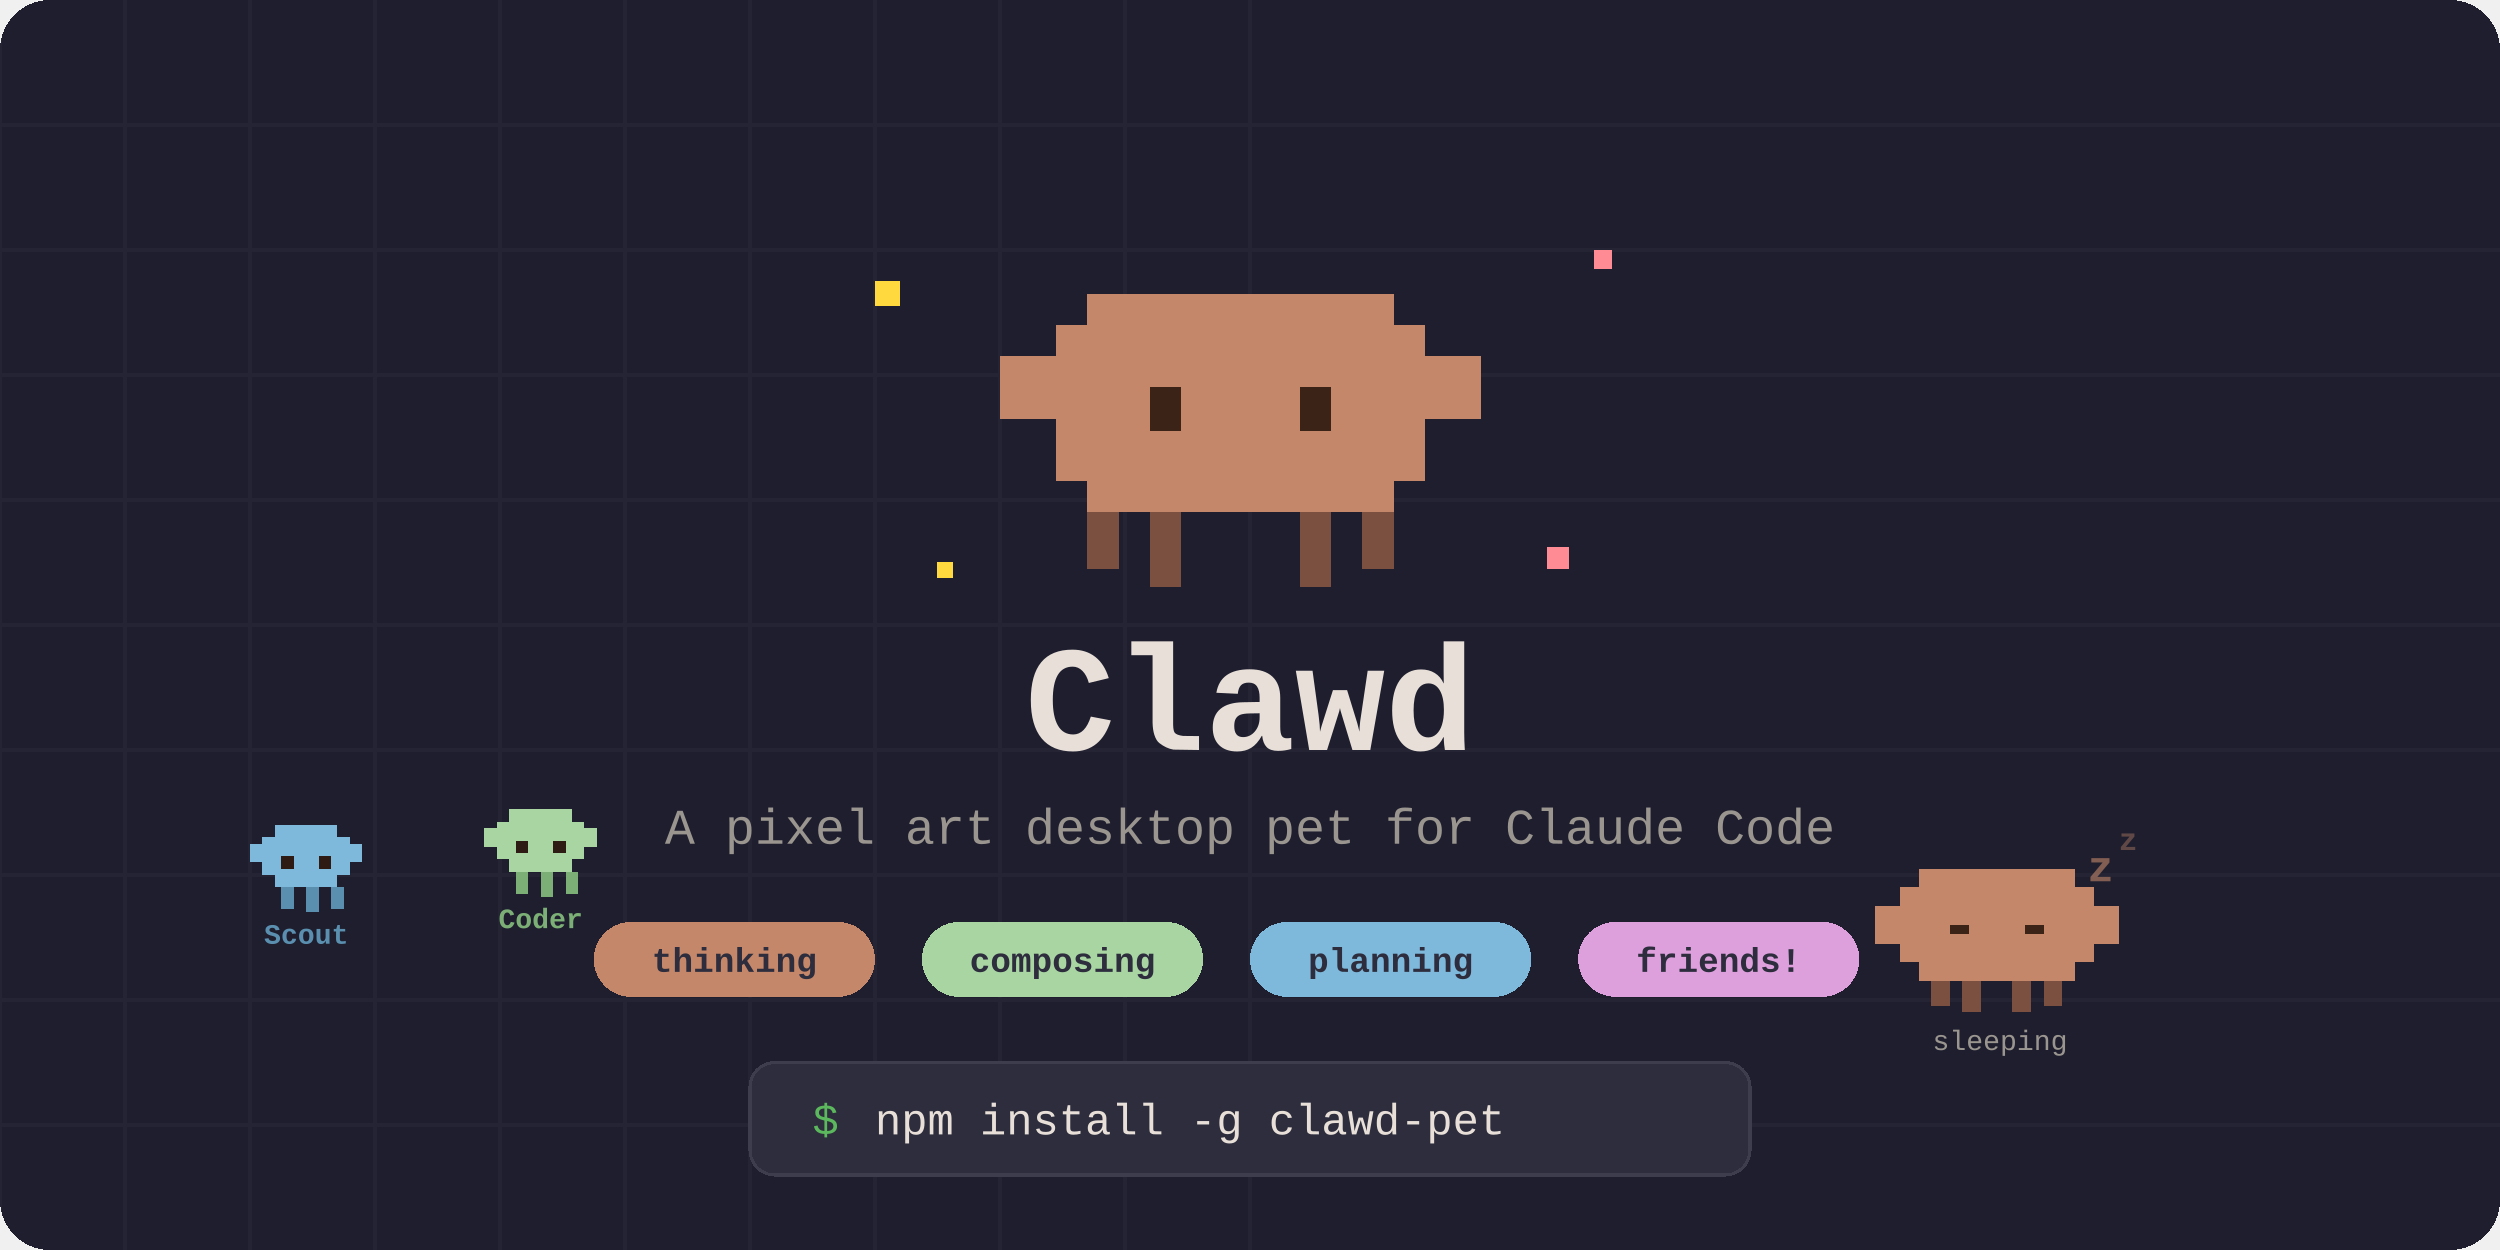
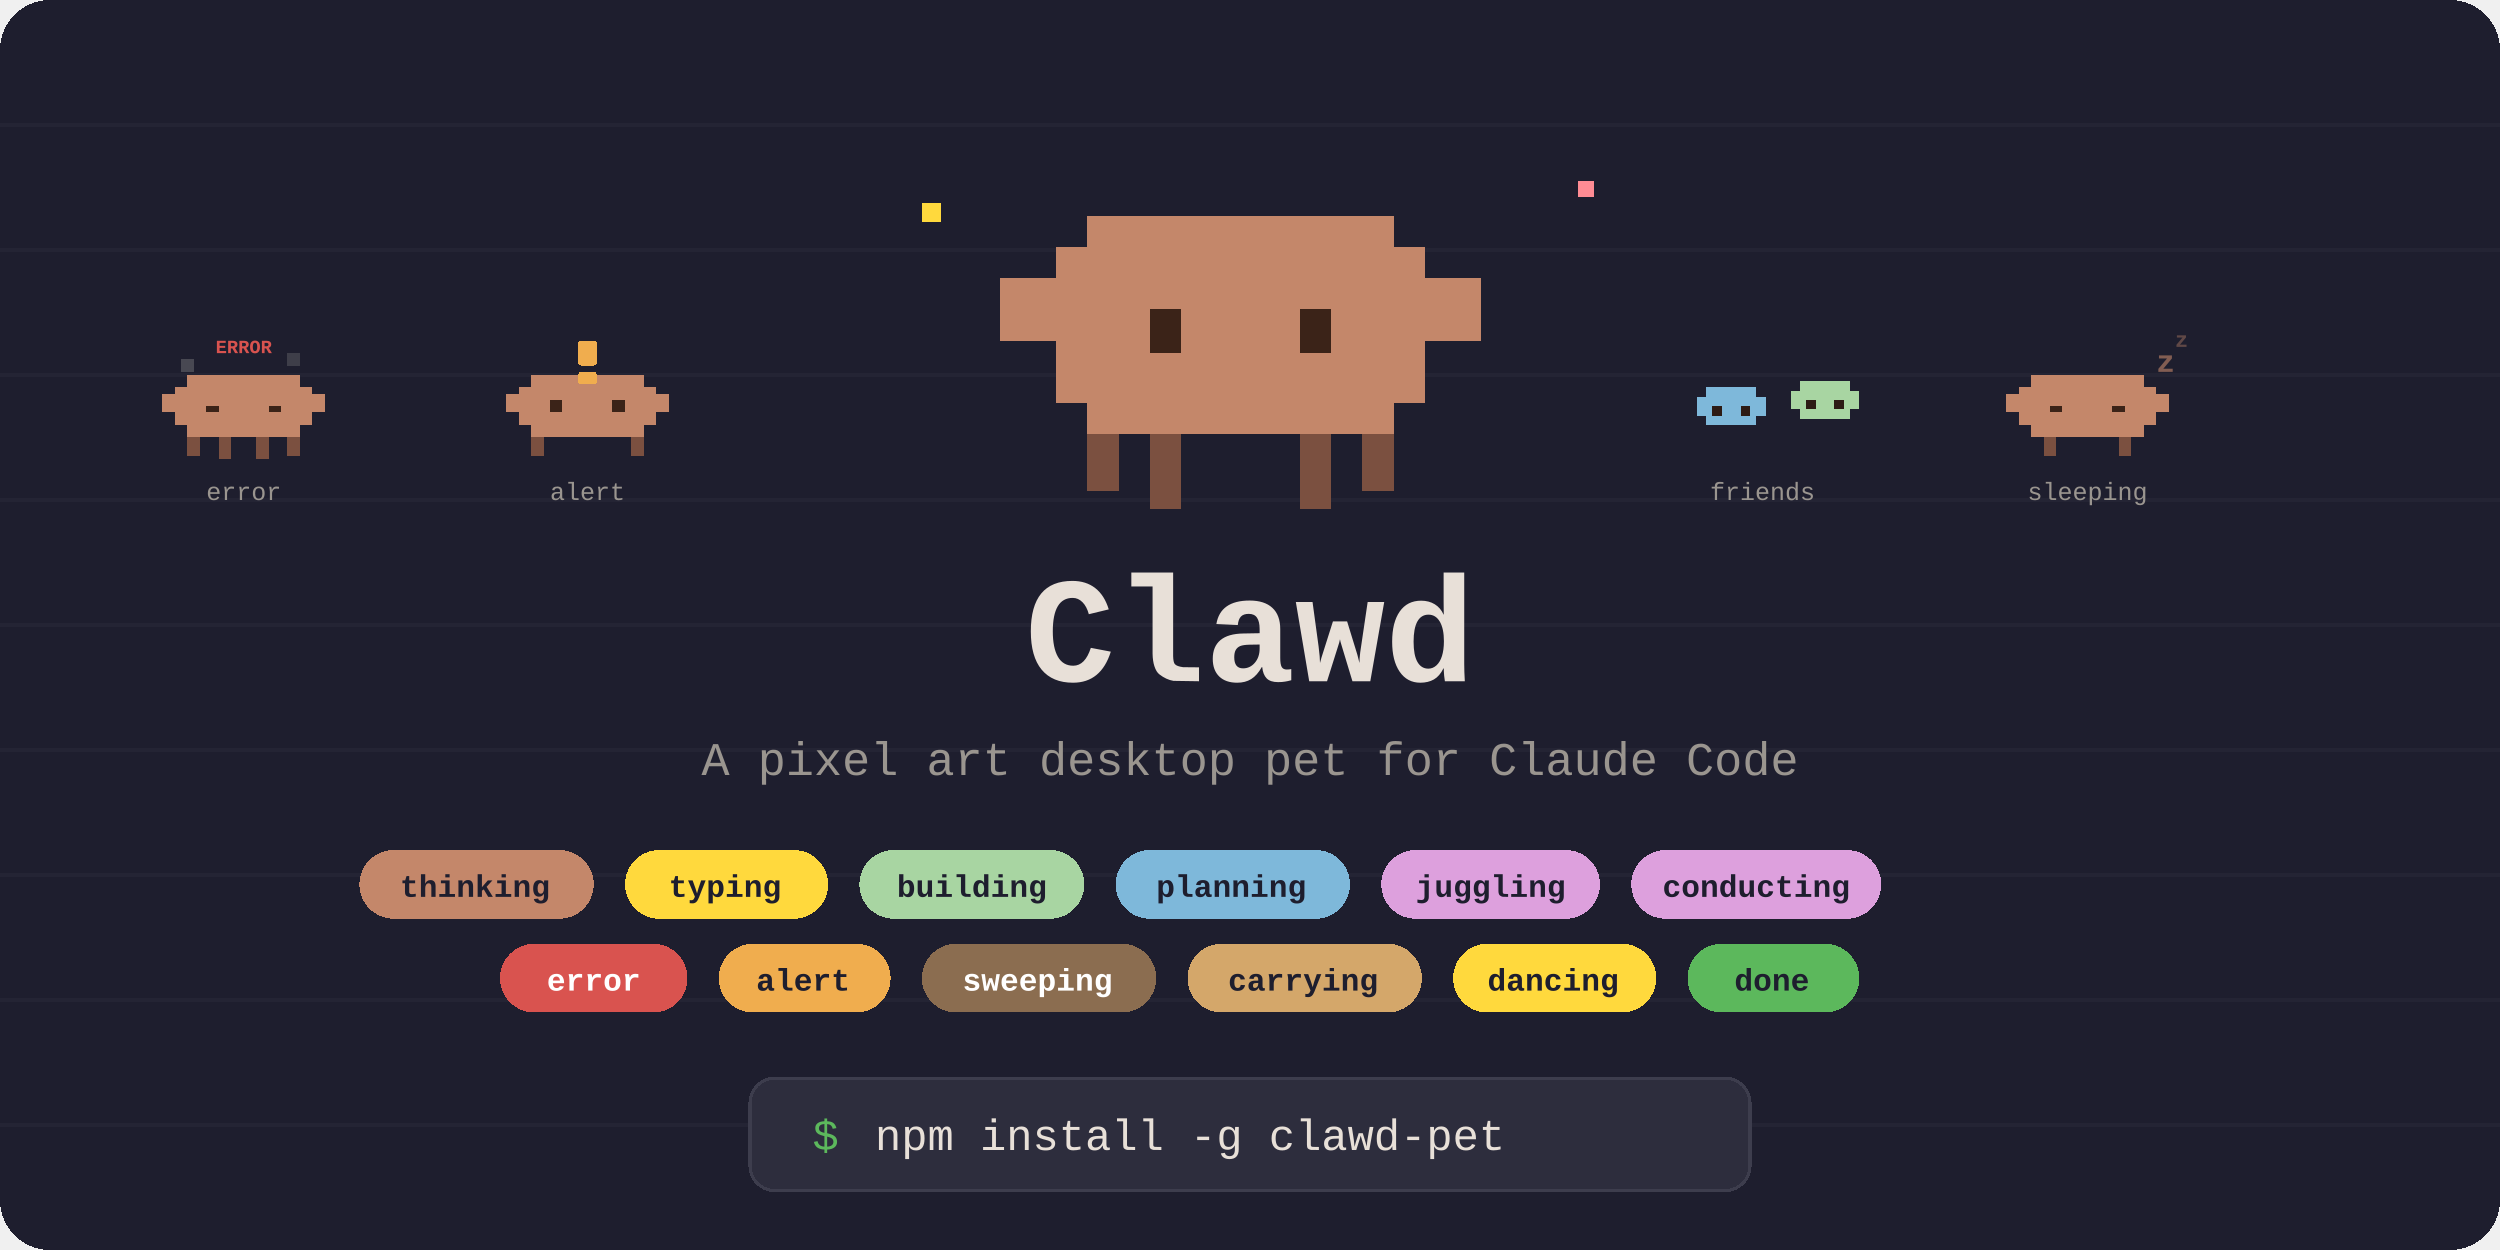
<svg xmlns="http://www.w3.org/2000/svg" width="800" height="400" viewBox="0 0 800 400" shape-rendering="crispEdges">
  <defs>
    <style>
-       @keyframes float {
-         0%, 100% { transform: translateY(0); }
-         50% { transform: translateY(-8px); }
-       }
-       @keyframes blink {
-         0%, 42%, 46%, 100% { height: 14px; }
-         44% { height: 3px; }
-       }
-       @keyframes sparkle1 {
-         0%, 100% { opacity: 0.3; }
-         50% { opacity: 0.9; }
-       }
-       @keyframes sparkle2 {
-         0%, 100% { opacity: 0.7; }
-         50% { opacity: 0.2; }
-       }
-       @keyframes zzz1 {
-         0%, 100% { opacity: 0.6; transform: translate(0, 0); }
-         50% { opacity: 0.3; transform: translate(2px, -4px); }
-       }
-       @keyframes zzz2 {
-         0%, 100% { opacity: 0.4; transform: translate(0, 0); }
-         50% { opacity: 0.2; transform: translate(3px, -5px); }
-       }
-       @keyframes legDance {
-         0%, 100% { transform: translateY(0); }
-         50% { transform: translateY(-4px); }
-       }
-       @keyframes friendBob {
-         0%, 100% { transform: translateY(0); }
-         50% { transform: translateY(-3px); }
-       }
-       .title { font-family: 'SF Mono', 'Courier New', monospace; font-weight: bold; fill: #e8e0d8; }
-       .subtitle { font-family: 'SF Mono', 'Courier New', monospace; fill: #9a958f; }
-       .badge { font-family: 'SF Mono', 'Courier New', monospace; font-size: 11px; fill: #2D2D3D; font-weight: bold; }
+       @keyframes float { 0%,100%{transform:translateY(0)} 50%{transform:translateY(-8px)} }
+       @keyframes blink { 0%,42%,46%,100%{height:14px} 44%{height:3px} }
+       @keyframes sparkle1 { 0%,100%{opacity:0.3} 50%{opacity:0.9} }
+       @keyframes sparkle2 { 0%,100%{opacity:0.7} 50%{opacity:0.2} }
+       @keyframes zzz1 { 0%,100%{opacity:0.6;transform:translate(0,0)} 50%{opacity:0.3;transform:translate(2px,-4px)} }
+       @keyframes zzz2 { 0%,100%{opacity:0.4;transform:translate(0,0)} 50%{opacity:0.2;transform:translate(3px,-5px)} }
+       @keyframes shake { 0%,100%{transform:translateX(0)} 25%{transform:translateX(-3px)} 75%{transform:translateX(3px)} }
+       @keyframes bob { 0%,100%{transform:translateY(0)} 50%{transform:translateY(-3px)} }
+       @keyframes alertJump { 0%,100%{transform:translateY(0)} 40%{transform:translateY(-8px)} }
+       .title { font-family: 'SF Mono','Courier New',monospace; font-weight: bold; fill: #e8e0d8; }
+       .subtitle { font-family: 'SF Mono','Courier New',monospace; fill: #9a958f; }
+       .badge { font-family: 'SF Mono','Courier New',monospace; font-size: 10px; fill: #1E1E2E; font-weight: bold; }
+       .label { font-family: 'SF Mono','Courier New',monospace; font-size: 8px; fill: #9a958f; }
    </style>
  </defs>
  <rect width="800" height="400" fill="#1E1E2E" rx="16" />
  <g opacity="0.03">
-     <line x1="0" y1="0" x2="0" y2="400" stroke="#fff" stroke-width="1" />
-     <line x1="40" y1="0" x2="40" y2="400" stroke="#fff" stroke-width="1" />
-     <line x1="80" y1="0" x2="80" y2="400" stroke="#fff" stroke-width="1" />
-     <line x1="120" y1="0" x2="120" y2="400" stroke="#fff" stroke-width="1" />
-     <line x1="160" y1="0" x2="160" y2="400" stroke="#fff" stroke-width="1" />
-     <line x1="200" y1="0" x2="200" y2="400" stroke="#fff" stroke-width="1" />
-     <line x1="240" y1="0" x2="240" y2="400" stroke="#fff" stroke-width="1" />
-     <line x1="280" y1="0" x2="280" y2="400" stroke="#fff" stroke-width="1" />
-     <line x1="320" y1="0" x2="320" y2="400" stroke="#fff" stroke-width="1" />
-     <line x1="360" y1="0" x2="360" y2="400" stroke="#fff" stroke-width="1" />
-     <line x1="400" y1="0" x2="400" y2="400" stroke="#fff" stroke-width="1" />
-     <line x1="0" y1="40" x2="800" y2="40" stroke="#fff" stroke-width="1" />
-     <line x1="0" y1="80" x2="800" y2="80" stroke="#fff" stroke-width="1" />
-     <line x1="0" y1="120" x2="800" y2="120" stroke="#fff" stroke-width="1" />
-     <line x1="0" y1="160" x2="800" y2="160" stroke="#fff" stroke-width="1" />
-     <line x1="0" y1="200" x2="800" y2="200" stroke="#fff" stroke-width="1" />
-     <line x1="0" y1="240" x2="800" y2="240" stroke="#fff" stroke-width="1" />
-     <line x1="0" y1="280" x2="800" y2="280" stroke="#fff" stroke-width="1" />
-     <line x1="0" y1="320" x2="800" y2="320" stroke="#fff" stroke-width="1" />
-     <line x1="0" y1="360" x2="800" y2="360" stroke="#fff" stroke-width="1" />
+     <line x1="0" y1="40" x2="800" y2="40" stroke="#fff" />
+     <line x1="0" y1="80" x2="800" y2="80" stroke="#fff" />
+     <line x1="0" y1="120" x2="800" y2="120" stroke="#fff" />
+     <line x1="0" y1="160" x2="800" y2="160" stroke="#fff" />
+     <line x1="0" y1="200" x2="800" y2="200" stroke="#fff" />
+     <line x1="0" y1="240" x2="800" y2="240" stroke="#fff" />
+     <line x1="0" y1="280" x2="800" y2="280" stroke="#fff" />
+     <line x1="0" y1="320" x2="800" y2="320" stroke="#fff" />
+     <line x1="0" y1="360" x2="800" y2="360" stroke="#fff" />
  </g>
-   <g transform="translate(320, 80)" style="animation: float 3s ease-in-out infinite">
+   <g transform="translate(320, 55)" style="animation:float 3s ease-in-out infinite">
    <rect x="28" y="14" width="98" height="10" fill="#C4876A" />
    <rect x="18" y="24" width="118" height="10" fill="#C4876A" />
    <rect x="18" y="34" width="118" height="10" fill="#C4876A" />
    <rect x="18" y="44" width="118" height="10" fill="#C4876A" />
    <rect x="18" y="54" width="118" height="10" fill="#C4876A" />
    <rect x="18" y="64" width="118" height="10" fill="#C4876A" />
    <rect x="28" y="74" width="98" height="10" fill="#C4876A" />
    <rect x="0" y="34" width="18" height="10" fill="#C4876A" />
    <rect x="0" y="44" width="18" height="10" fill="#C4876A" />
    <rect x="136" y="34" width="18" height="10" fill="#C4876A" />
    <rect x="136" y="44" width="18" height="10" fill="#C4876A" />
-     <rect x="48" y="44" width="10" height="14" fill="#3B2318" style="animation: blink 4s ease-in-out infinite" />
-     <rect x="96" y="44" width="10" height="14" fill="#3B2318" style="animation: blink 4s ease-in-out infinite; animation-delay: 0.1s" />
+     <rect x="48" y="44" width="10" height="14" fill="#3B2318" style="animation:blink 4s ease-in-out infinite" />
+     <rect x="96" y="44" width="10" height="14" fill="#3B2318" style="animation:blink 4s ease-in-out infinite;animation-delay:0.1s" />
    <rect x="28" y="84" width="10" height="18" fill="#7B5040" />
-     <rect x="48" y="84" width="10" height="24" fill="#7B5040" style="animation: legDance 0.8s ease-in-out infinite" />
-     <rect x="96" y="84" width="10" height="24" fill="#7B5040" style="animation: legDance 0.8s ease-in-out infinite; animation-delay: 0.2s" />
+     <rect x="48" y="84" width="10" height="24" fill="#7B5040" />
+     <rect x="96" y="84" width="10" height="24" fill="#7B5040" />
    <rect x="116" y="84" width="10" height="18" fill="#7B5040" />
  </g>
-   <rect x="280" y="90" width="8" height="8" fill="#FFD93D" style="animation: sparkle1 2s ease-in-out infinite" />
-   <rect x="510" y="80" width="6" height="6" fill="#FF8C94" style="animation: sparkle2 2.5s ease-in-out infinite" />
-   <rect x="300" y="180" width="5" height="5" fill="#FFD93D" style="animation: sparkle2 1.8s ease-in-out infinite" />
-   <rect x="495" y="175" width="7" height="7" fill="#FF8C94" style="animation: sparkle1 2.2s ease-in-out infinite" />
-   <g transform="translate(80, 260)" style="animation: friendBob 2s ease-in-out infinite">
-     <rect x="8" y="4" width="20" height="4" fill="#7EB8DA" />
-     <rect x="4" y="8" width="28" height="4" fill="#7EB8DA" />
-     <rect x="4" y="12" width="28" height="4" fill="#7EB8DA" />
-     <rect x="4" y="16" width="28" height="4" fill="#7EB8DA" />
-     <rect x="8" y="20" width="20" height="4" fill="#7EB8DA" />
-     <rect x="0" y="10" width="4" height="6" fill="#7EB8DA" />
-     <rect x="32" y="10" width="4" height="6" fill="#7EB8DA" />
-     <rect x="10" y="14" width="4" height="4" fill="#2D1B14" />
-     <rect x="22" y="14" width="4" height="4" fill="#2D1B14" />
-     <rect x="10" y="24" width="4" height="7" fill="#5A8FAF" />
-     <rect x="18" y="24" width="4" height="8" fill="#5A8FAF" />
-     <rect x="26" y="24" width="4" height="7" fill="#5A8FAF" />
-     <text x="18" y="42" text-anchor="middle" font-family="'Courier New'" font-size="9" fill="#5A8FAF" font-weight="bold">Scout</text>
+   <rect x="295" y="65" width="6" height="6" fill="#FFD93D" style="animation:sparkle1 2s ease-in-out infinite" />
+   <rect x="505" y="58" width="5" height="5" fill="#FF8C94" style="animation:sparkle2 2.5s ease-in-out infinite" />
+   <g transform="translate(50, 115)" style="animation:shake 0.3s ease-in-out infinite">
+     <rect x="10" y="5" width="36" height="4" fill="#C4876A" />
+     <rect x="6" y="9" width="44" height="4" fill="#C4876A" />
+     <rect x="6" y="13" width="44" height="4" fill="#C4876A" />
+     <rect x="6" y="17" width="44" height="4" fill="#C4876A" />
+     <rect x="10" y="21" width="36" height="4" fill="#C4876A" />
+     <rect x="2" y="11" width="4" height="6" fill="#C4876A" />
+     <rect x="50" y="11" width="4" height="6" fill="#C4876A" />
+     <rect x="16" y="15" width="4" height="2" fill="#3B2318" />
+     <rect x="36" y="15" width="4" height="2" fill="#3B2318" />
+     <rect x="10" y="25" width="4" height="6" fill="#7B5040" />
+     <rect x="20" y="25" width="4" height="7" fill="#7B5040" />
+     <rect x="32" y="25" width="4" height="7" fill="#7B5040" />
+     <rect x="42" y="25" width="4" height="6" fill="#7B5040" />
+     <rect x="8" y="0" width="4" height="4" fill="#888" opacity="0.4" />
+     <rect x="42" y="-2" width="4" height="4" fill="#888" opacity="0.3" />
+     <text x="28" y="-2" text-anchor="middle" font-family="'Courier New'" font-size="6" fill="#D9534F" font-weight="bold">ERROR</text>
  </g>
-   <g transform="translate(155, 255)" style="animation: friendBob 2s ease-in-out infinite; animation-delay: 0.3s">
-     <rect x="8" y="4" width="20" height="4" fill="#A8D5A2" />
-     <rect x="4" y="8" width="28" height="4" fill="#A8D5A2" />
-     <rect x="4" y="12" width="28" height="4" fill="#A8D5A2" />
-     <rect x="4" y="16" width="28" height="4" fill="#A8D5A2" />
-     <rect x="8" y="20" width="20" height="4" fill="#A8D5A2" />
-     <rect x="0" y="10" width="4" height="6" fill="#A8D5A2" />
-     <rect x="32" y="10" width="4" height="6" fill="#A8D5A2" />
-     <rect x="10" y="14" width="4" height="4" fill="#2D1B14" />
-     <rect x="22" y="14" width="4" height="4" fill="#2D1B14" />
-     <rect x="10" y="24" width="4" height="7" fill="#7BAF75" />
-     <rect x="18" y="24" width="4" height="8" fill="#7BAF75" />
-     <rect x="26" y="24" width="4" height="7" fill="#7BAF75" />
-     <text x="18" y="42" text-anchor="middle" font-family="'Courier New'" font-size="9" fill="#7BAF75" font-weight="bold">Coder</text>
+   <text x="78" y="160" text-anchor="middle" class="label">error</text>
+   <g transform="translate(160, 115)" style="animation:alertJump 0.5s ease-in-out infinite">
+     <rect x="10" y="5" width="36" height="4" fill="#C4876A" />
+     <rect x="6" y="9" width="44" height="4" fill="#C4876A" />
+     <rect x="6" y="13" width="44" height="4" fill="#C4876A" />
+     <rect x="6" y="17" width="44" height="4" fill="#C4876A" />
+     <rect x="10" y="21" width="36" height="4" fill="#C4876A" />
+     <rect x="2" y="11" width="4" height="6" fill="#C4876A" />
+     <rect x="50" y="11" width="4" height="6" fill="#C4876A" />
+     <rect x="16" y="13" width="4" height="4" fill="#3B2318" />
+     <rect x="36" y="13" width="4" height="4" fill="#3B2318" />
+     <rect x="10" y="25" width="4" height="6" fill="#7B5040" />
+     <rect x="42" y="25" width="4" height="6" fill="#7B5040" />
+     <rect x="25" y="-6" width="6" height="8" fill="#F0AD4E" rx="1" />
+     <rect x="25" y="4" width="6" height="4" fill="#F0AD4E" rx="1" />
  </g>
-   <g transform="translate(600, 270)">
-     <rect x="14" y="8" width="50" height="6" fill="#C4876A" />
-     <rect x="8" y="14" width="62" height="6" fill="#C4876A" />
-     <rect x="8" y="20" width="62" height="6" fill="#C4876A" />
-     <rect x="8" y="26" width="62" height="6" fill="#C4876A" />
-     <rect x="8" y="32" width="62" height="6" fill="#C4876A" />
-     <rect x="14" y="38" width="50" height="6" fill="#C4876A" />
-     <rect x="0" y="20" width="8" height="6" fill="#C4876A" />
-     <rect x="0" y="26" width="8" height="6" fill="#C4876A" />
-     <rect x="70" y="20" width="8" height="6" fill="#C4876A" />
-     <rect x="70" y="26" width="8" height="6" fill="#C4876A" />
-     <rect x="24" y="26" width="6" height="3" fill="#3B2318" />
-     <rect x="48" y="26" width="6" height="3" fill="#3B2318" />
-     <rect x="18" y="44" width="6" height="8" fill="#7B5040" />
-     <rect x="28" y="44" width="6" height="10" fill="#7B5040" />
-     <rect x="44" y="44" width="6" height="10" fill="#7B5040" />
-     <rect x="54" y="44" width="6" height="8" fill="#7B5040" />
-     <text x="68" y="12" font-family="'Courier New'" font-size="14" font-weight="bold" fill="#C4876A" opacity="0.6" style="animation: zzz1 2.5s ease-in-out infinite">z</text>
-     <text x="78" y="2" font-family="'Courier New'" font-size="10" font-weight="bold" fill="#C4876A" opacity="0.4" style="animation: zzz2 2.5s ease-in-out infinite; animation-delay: 0.5s">z</text>
-     <text x="40" y="66" text-anchor="middle" font-family="'Courier New'" font-size="9" fill="#9a958f">sleeping</text>
+   <text x="188" y="160" text-anchor="middle" class="label">alert</text>
+   <g transform="translate(640, 115)">
+     <rect x="10" y="5" width="36" height="4" fill="#C4876A" />
+     <rect x="6" y="9" width="44" height="4" fill="#C4876A" />
+     <rect x="6" y="13" width="44" height="4" fill="#C4876A" />
+     <rect x="6" y="17" width="44" height="4" fill="#C4876A" />
+     <rect x="10" y="21" width="36" height="4" fill="#C4876A" />
+     <rect x="2" y="11" width="4" height="6" fill="#C4876A" />
+     <rect x="50" y="11" width="4" height="6" fill="#C4876A" />
+     <rect x="16" y="15" width="4" height="2" fill="#3B2318" />
+     <rect x="36" y="15" width="4" height="2" fill="#3B2318" />
+     <rect x="14" y="25" width="4" height="6" fill="#7B5040" />
+     <rect x="38" y="25" width="4" height="6" fill="#7B5040" />
+     <text x="50" y="4" font-family="'Courier New'" font-size="10" font-weight="bold" fill="#C4876A" opacity="0.6" style="animation:zzz1 2.5s ease-in-out infinite">z</text>
+     <text x="56" y="-4" font-family="'Courier New'" font-size="7" font-weight="bold" fill="#C4876A" opacity="0.4" style="animation:zzz2 2.5s ease-in-out infinite;animation-delay:0.5s">z</text>
  </g>
-   <text x="400" y="240" text-anchor="middle" class="title" font-size="48">Clawd</text>
-   <text x="400" y="270" text-anchor="middle" class="subtitle" font-size="16">A pixel art desktop pet for Claude Code</text>
-   <g transform="translate(190, 295)">
-     <rect x="0" y="0" width="90" height="24" fill="#C4876A" rx="12" />
-     <text x="45" y="16" text-anchor="middle" class="badge">thinking</text>
+   <text x="668" y="160" text-anchor="middle" class="label">sleeping</text>
+   <g transform="translate(540, 120)" style="animation:bob 1.8s ease-in-out infinite">
+     <rect x="6" y="4" width="16" height="3" fill="#7EB8DA" />
+     <rect x="3" y="7" width="22" height="3" fill="#7EB8DA" />
+     <rect x="3" y="10" width="22" height="3" fill="#7EB8DA" />
+     <rect x="6" y="13" width="16" height="3" fill="#7EB8DA" />
+     <rect x="8" y="10" width="3" height="3" fill="#2D1B14" />
+     <rect x="17" y="10" width="3" height="3" fill="#2D1B14" />
  </g>
-   <g transform="translate(295, 295)">
-     <rect x="0" y="0" width="90" height="24" fill="#A8D5A2" rx="12" />
-     <text x="45" y="16" text-anchor="middle" class="badge">composing</text>
+   <g transform="translate(570, 118)" style="animation:bob 1.8s ease-in-out infinite;animation-delay:0.3s">
+     <rect x="6" y="4" width="16" height="3" fill="#A8D5A2" />
+     <rect x="3" y="7" width="22" height="3" fill="#A8D5A2" />
+     <rect x="3" y="10" width="22" height="3" fill="#A8D5A2" />
+     <rect x="6" y="13" width="16" height="3" fill="#A8D5A2" />
+     <rect x="8" y="10" width="3" height="3" fill="#2D1B14" />
+     <rect x="17" y="10" width="3" height="3" fill="#2D1B14" />
  </g>
-   <g transform="translate(400, 295)">
-     <rect x="0" y="0" width="90" height="24" fill="#7EB8DA" rx="12" />
-     <text x="45" y="16" text-anchor="middle" class="badge">planning</text>
+   <text x="564" y="160" text-anchor="middle" class="label">friends</text>
+   <text x="400" y="218" text-anchor="middle" class="title" font-size="48">Clawd</text>
+   <text x="400" y="248" text-anchor="middle" class="subtitle" font-size="15">A pixel art desktop pet for Claude Code</text>
+   <g transform="translate(115, 272)">
+     <rect x="0" y="0" width="75" height="22" fill="#C4876A" rx="11" />
+     <text x="37" y="15" text-anchor="middle" class="badge">thinking</text>
  </g>
-   <g transform="translate(505, 295)">
-     <rect x="0" y="0" width="90" height="24" fill="#DDA0DD" rx="12" />
-     <text x="45" y="16" text-anchor="middle" class="badge">friends!</text>
+   <g transform="translate(200, 272)">
+     <rect x="0" y="0" width="65" height="22" fill="#FFD93D" rx="11" />
+     <text x="32" y="15" text-anchor="middle" class="badge">typing</text>
  </g>
-   <rect x="240" y="340" width="320" height="36" fill="#2D2D3D" rx="8" stroke="#3D3D4D" stroke-width="1" />
-   <text x="260" y="363" font-family="'SF Mono', 'Courier New', monospace" font-size="14" fill="#5CB85C">$</text>
-   <text x="280" y="363" font-family="'SF Mono', 'Courier New', monospace" font-size="14" fill="#e8e0d8">npm install -g clawd-pet</text>
+   <g transform="translate(275, 272)">
+     <rect x="0" y="0" width="72" height="22" fill="#A8D5A2" rx="11" />
+     <text x="36" y="15" text-anchor="middle" class="badge">building</text>
+   </g>
+   <g transform="translate(357, 272)">
+     <rect x="0" y="0" width="75" height="22" fill="#7EB8DA" rx="11" />
+     <text x="37" y="15" text-anchor="middle" class="badge">planning</text>
+   </g>
+   <g transform="translate(442, 272)">
+     <rect x="0" y="0" width="70" height="22" fill="#DDA0DD" rx="11" />
+     <text x="35" y="15" text-anchor="middle" class="badge">juggling</text>
+   </g>
+   <g transform="translate(522, 272)">
+     <rect x="0" y="0" width="80" height="22" fill="#DDA0DD" rx="11" />
+     <text x="40" y="15" text-anchor="middle" class="badge">conducting</text>
+   </g>
+   <g transform="translate(160, 302)">
+     <rect x="0" y="0" width="60" height="22" fill="#D9534F" rx="11" />
+     <text x="30" y="15" text-anchor="middle" class="badge" style="fill:#fff">error</text>
+   </g>
+   <g transform="translate(230, 302)">
+     <rect x="0" y="0" width="55" height="22" fill="#F0AD4E" rx="11" />
+     <text x="27" y="15" text-anchor="middle" class="badge">alert</text>
+   </g>
+   <g transform="translate(295, 302)">
+     <rect x="0" y="0" width="75" height="22" fill="#8B6D50" rx="11" />
+     <text x="37" y="15" text-anchor="middle" class="badge" style="fill:#fff">sweeping</text>
+   </g>
+   <g transform="translate(380, 302)">
+     <rect x="0" y="0" width="75" height="22" fill="#D4A76A" rx="11" />
+     <text x="37" y="15" text-anchor="middle" class="badge">carrying</text>
+   </g>
+   <g transform="translate(465, 302)">
+     <rect x="0" y="0" width="65" height="22" fill="#FFD93D" rx="11" />
+     <text x="32" y="15" text-anchor="middle" class="badge">dancing</text>
+   </g>
+   <g transform="translate(540, 302)">
+     <rect x="0" y="0" width="55" height="22" fill="#5CB85C" rx="11" />
+     <text x="27" y="15" text-anchor="middle" class="badge">done</text>
+   </g>
+   <rect x="240" y="345" width="320" height="36" fill="#2D2D3D" rx="8" stroke="#3D3D4D" stroke-width="1" />
+   <text x="260" y="368" font-family="'SF Mono','Courier New',monospace" font-size="14" fill="#5CB85C">$</text>
+   <text x="280" y="368" font-family="'SF Mono','Courier New',monospace" font-size="14" fill="#e8e0d8">npm install -g clawd-pet</text>
</svg>
